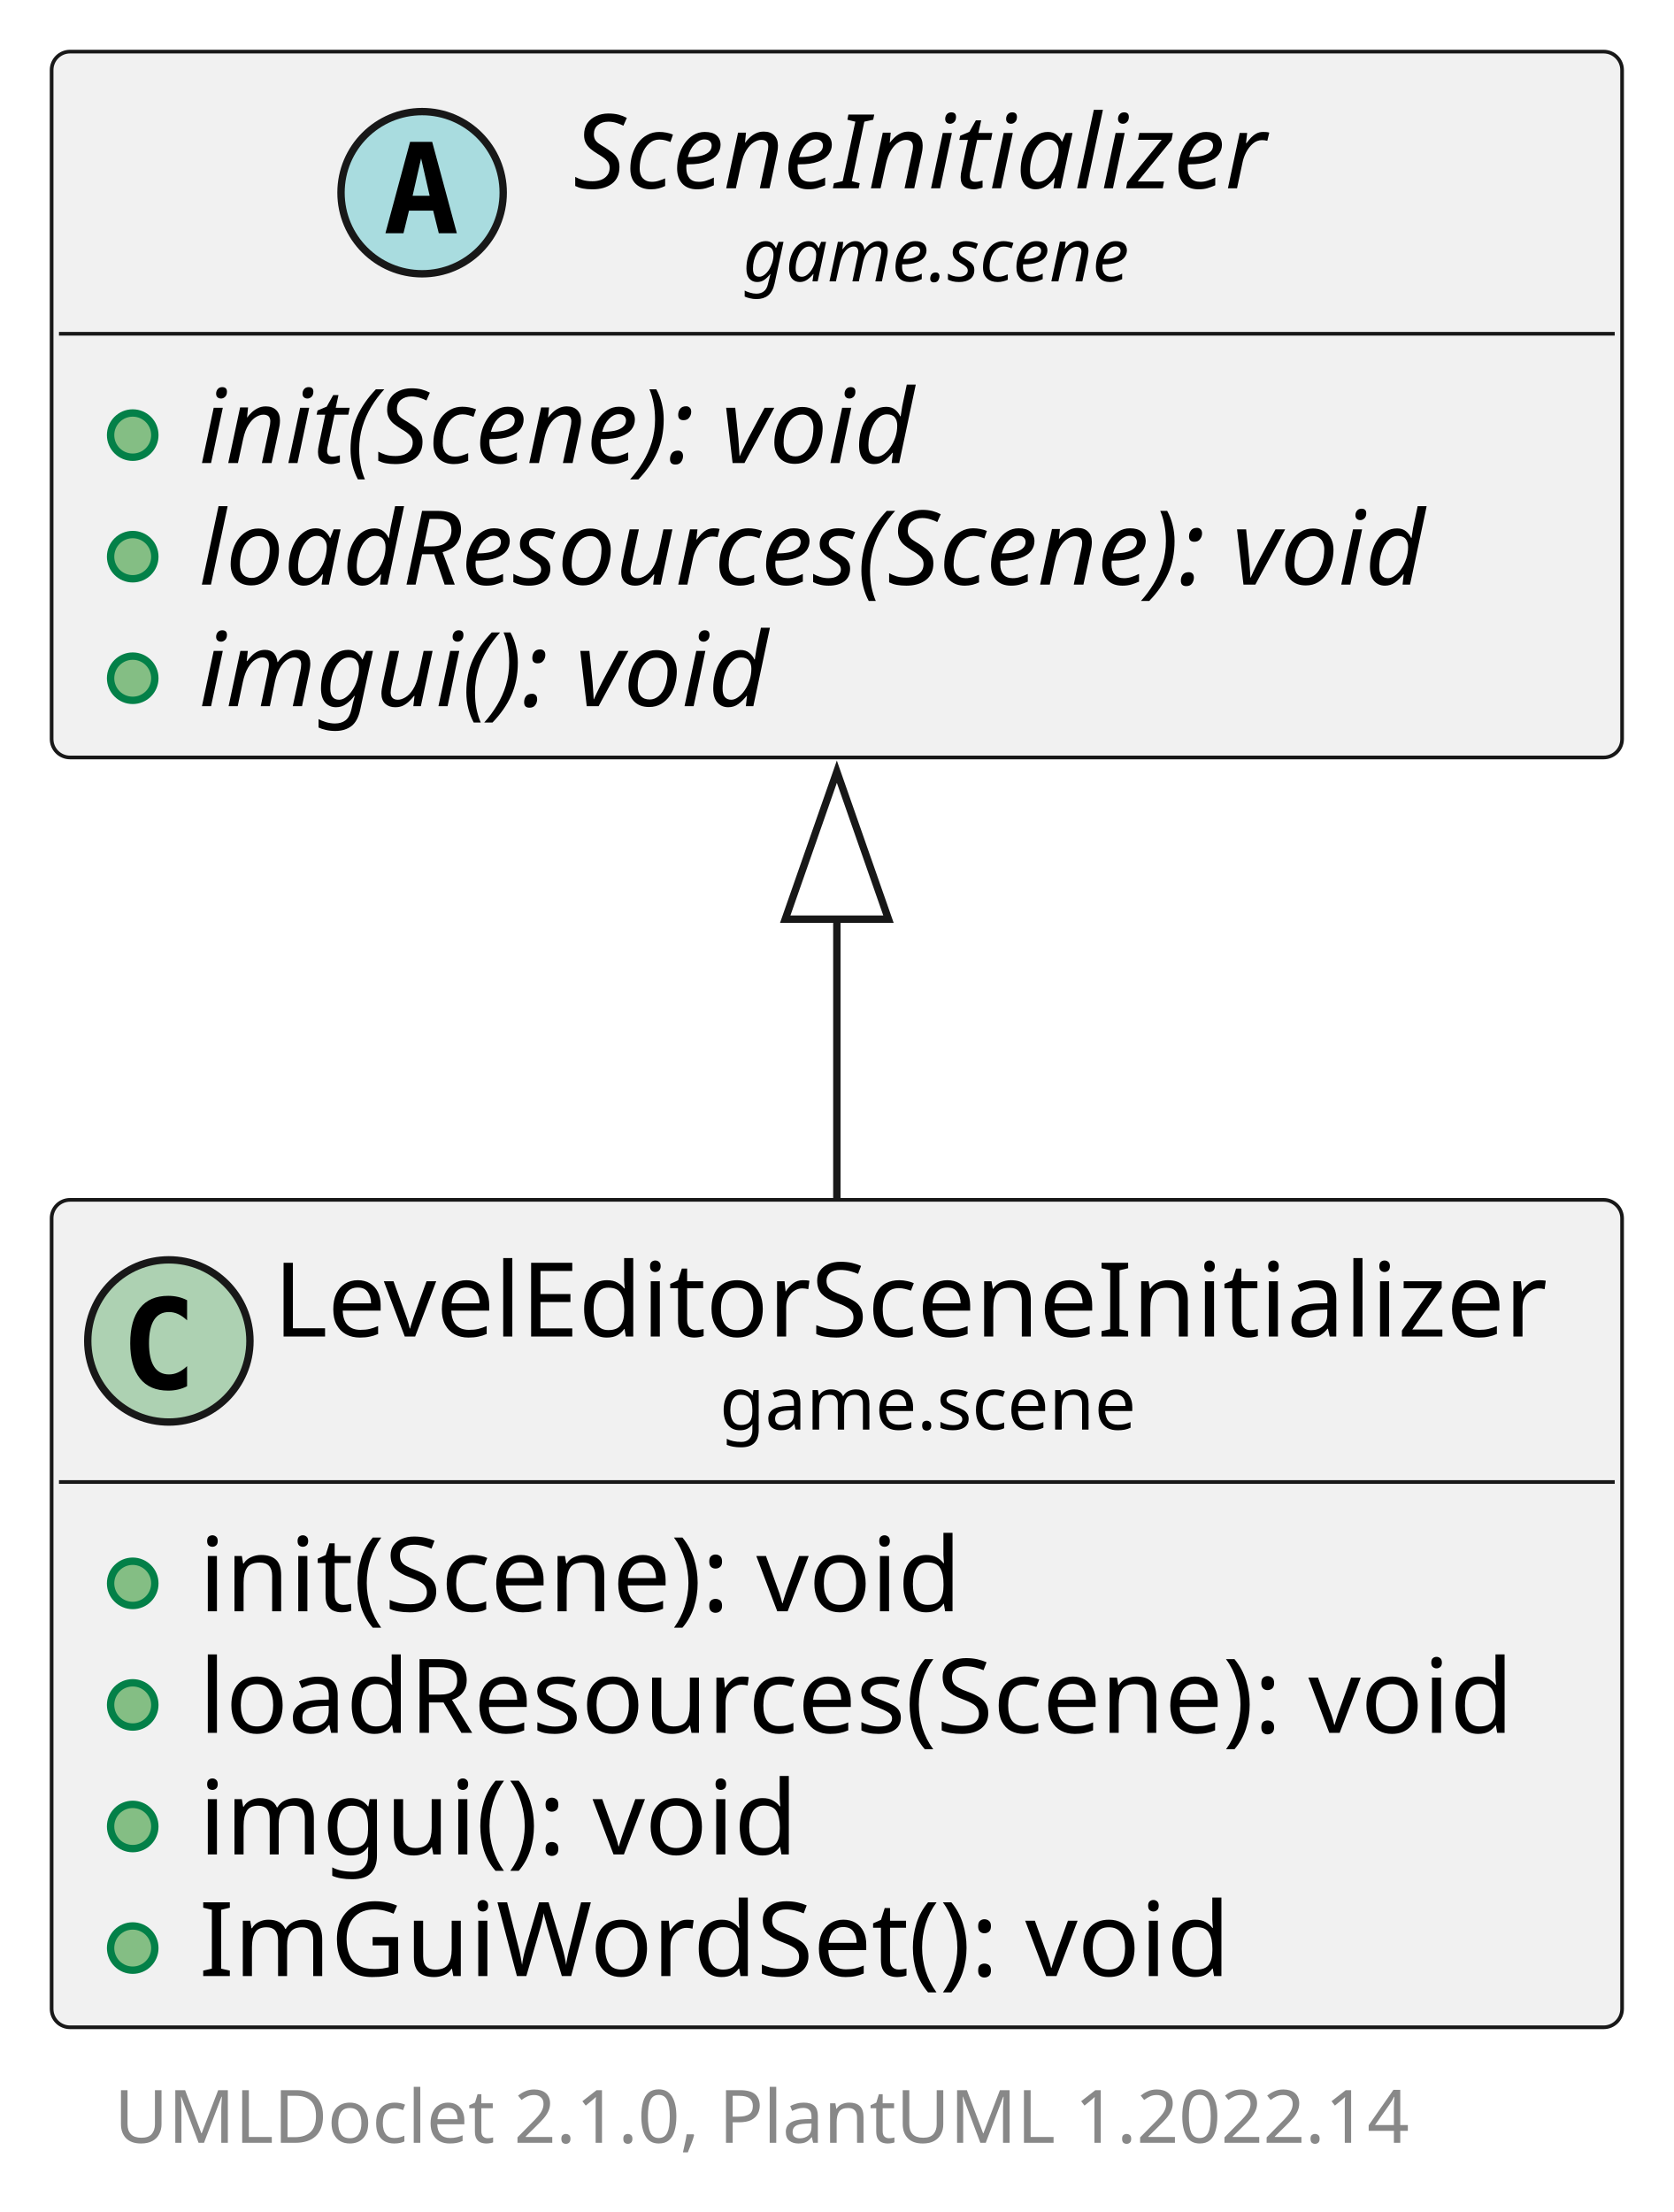
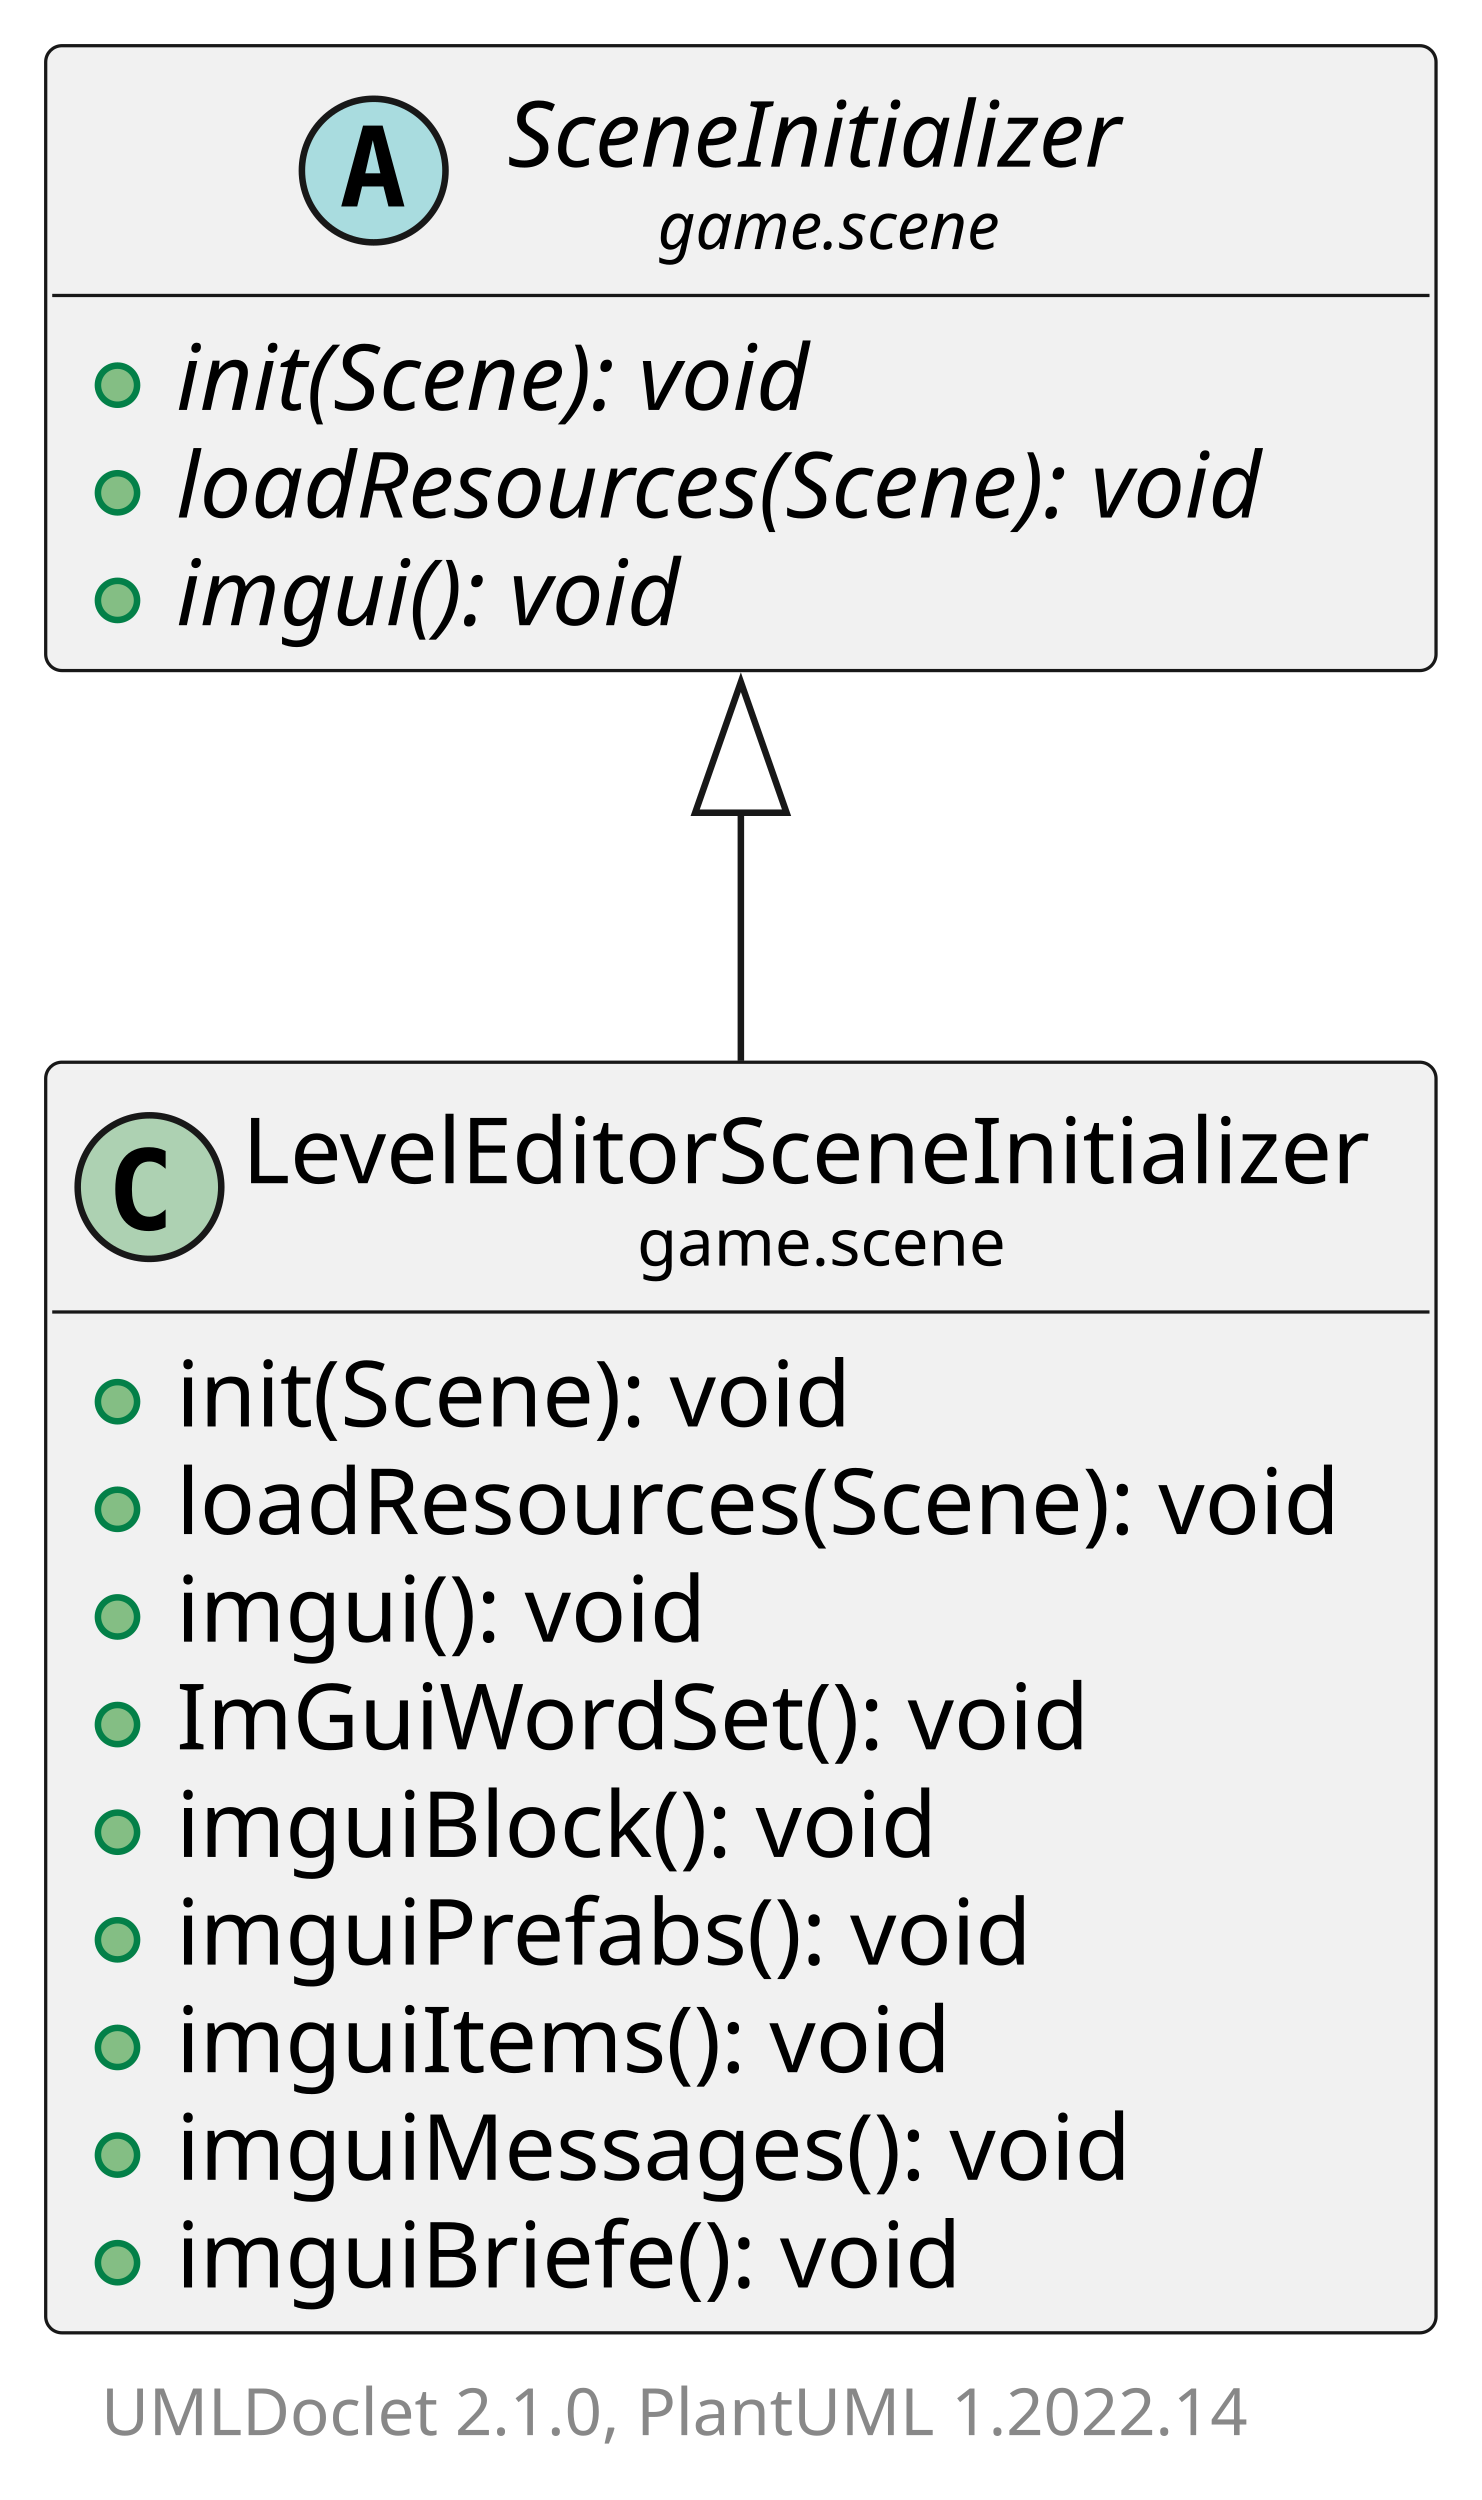
- <svg xmlns="http://www.w3.org/2000/svg" xmlns:xlink="http://www.w3.org/1999/xlink" contentStyleType="text/css" height="300px" preserveAspectRatio="none" style="width:227px;height:300px;background:#FFFFFF;" version="1.1" viewBox="0 0 227 300" width="227px" zoomAndPan="magnify">
+ <svg xmlns="http://www.w3.org/2000/svg" xmlns:xlink="http://www.w3.org/1999/xlink" contentStyleType="text/css" height="383px" preserveAspectRatio="none" style="width:227px;height:383px;background:#FFFFFF;" version="1.1" viewBox="0 0 227 383" width="227px" zoomAndPan="magnify">
  <defs />
  <g>
    <a href="LevelEditorSceneInitializer.html" target="_top" title="LevelEditorSceneInitializer.html" xlink:actuate="onRequest" xlink:href="LevelEditorSceneInitializer.html" xlink:show="new" xlink:title="LevelEditorSceneInitializer.html" xlink:type="simple">
      <g id="elem_game.scene.LevelEditorSceneInitializer">
-         <rect codeLine="5" fill="#F1F1F1" height="112.219" id="game.scene.LevelEditorSceneInitializer" rx="2.5" ry="2.5" style="stroke:#181818;stroke-width:0.5;" width="213" x="7" y="162.73" />
+         <rect codeLine="5" fill="#F1F1F1" height="194.66" id="game.scene.LevelEditorSceneInitializer" rx="2.5" ry="2.5" style="stroke:#181818;stroke-width:0.5;" width="213" x="7" y="162.73" />
        <ellipse cx="22.9" cy="181.863" fill="#ADD1B2" rx="11" ry="11" style="stroke:#181818;stroke-width:1.0;" />
        <path d="M25.373,188.006 Q24.792,188.305 24.153,188.454 Q23.514,188.603 22.808,188.603 Q20.301,188.603 18.982,186.952 Q17.662,185.3 17.662,182.179 Q17.662,179.049 18.982,177.398 Q20.301,175.746 22.808,175.746 Q23.514,175.746 24.161,175.895 Q24.809,176.044 25.373,176.343 L25.373,179.066 Q24.742,178.485 24.149,178.215 Q23.555,177.945 22.924,177.945 Q21.58,177.945 20.895,179.012 Q20.21,180.079 20.21,182.179 Q20.21,184.27 20.895,185.337 Q21.58,186.404 22.924,186.404 Q23.555,186.404 24.149,186.134 Q24.742,185.864 25.373,185.283 Z " fill="#000000" />
        <text fill="#000000" font-family="sans-serif" font-size="14" lengthAdjust="spacing" textLength="179" x="37.1" y="181.265">LevelEditorSceneInitializer</text>
        <text fill="#000000" font-family="sans-serif" font-size="10" lengthAdjust="spacing" textLength="58" x="97.6" y="193.886">game.scene</text>
        <line style="stroke:#181818;stroke-width:0.5;" x1="8" x2="219" y1="200.996" y2="200.996" />
        <ellipse cx="18" cy="214.74" fill="#84BE84" rx="3" ry="3" style="stroke:#038048;stroke-width:1.0;" />
        <text fill="#000000" font-family="sans-serif" font-size="14" lengthAdjust="spacing" textLength="109" x="27" y="218.531">init(Scene): void</text>
        <ellipse cx="18" cy="231.228" fill="#84BE84" rx="3" ry="3" style="stroke:#038048;stroke-width:1.0;" />
        <text fill="#000000" font-family="sans-serif" font-size="14" lengthAdjust="spacing" textLength="187" x="27" y="235.019">loadResources(Scene): void</text>
        <ellipse cx="18" cy="247.716" fill="#84BE84" rx="3" ry="3" style="stroke:#038048;stroke-width:1.0;" />
        <text fill="#000000" font-family="sans-serif" font-size="14" lengthAdjust="spacing" textLength="86" x="27" y="251.507">imgui(): void</text>
        <ellipse cx="18" cy="264.205" fill="#84BE84" rx="3" ry="3" style="stroke:#038048;stroke-width:1.0;" />
        <text fill="#000000" font-family="sans-serif" font-size="14" lengthAdjust="spacing" textLength="144" x="27" y="267.996">ImGuiWordSet(): void</text>
+         <ellipse cx="18" cy="280.693" fill="#84BE84" rx="3" ry="3" style="stroke:#038048;stroke-width:1.0;" />
+         <text fill="#000000" font-family="sans-serif" font-size="14" lengthAdjust="spacing" textLength="122" x="27" y="284.484">imguiBlock(): void</text>
+         <ellipse cx="18" cy="297.181" fill="#84BE84" rx="3" ry="3" style="stroke:#038048;stroke-width:1.0;" />
+         <text fill="#000000" font-family="sans-serif" font-size="14" lengthAdjust="spacing" textLength="137" x="27" y="300.972">imguiPrefabs(): void</text>
+         <ellipse cx="18" cy="313.67" fill="#84BE84" rx="3" ry="3" style="stroke:#038048;stroke-width:1.0;" />
+         <text fill="#000000" font-family="sans-serif" font-size="14" lengthAdjust="spacing" textLength="123" x="27" y="317.461">imguiItems(): void</text>
+         <ellipse cx="18" cy="330.158" fill="#84BE84" rx="3" ry="3" style="stroke:#038048;stroke-width:1.0;" />
+         <text fill="#000000" font-family="sans-serif" font-size="14" lengthAdjust="spacing" textLength="152" x="27" y="333.949">imguiMessages(): void</text>
+         <ellipse cx="18" cy="346.646" fill="#84BE84" rx="3" ry="3" style="stroke:#038048;stroke-width:1.0;" />
+         <text fill="#000000" font-family="sans-serif" font-size="14" lengthAdjust="spacing" textLength="125" x="27" y="350.437">imguiBriefe(): void</text>
      </g>
    </a>
    <a href="SceneInitializer.html" target="_top" title="SceneInitializer.html" xlink:actuate="onRequest" xlink:href="SceneInitializer.html" xlink:show="new" xlink:title="SceneInitializer.html" xlink:type="simple">
      <g id="elem_game.scene.SceneInitializer">
-         <rect codeLine="12" fill="#F1F1F1" height="95.731" id="game.scene.SceneInitializer" rx="2.5" ry="2.5" style="stroke:#181818;stroke-width:0.5;" width="213" x="7" y="7" />
+         <rect codeLine="17" fill="#F1F1F1" height="95.731" id="game.scene.SceneInitializer" rx="2.5" ry="2.5" style="stroke:#181818;stroke-width:0.5;" width="213" x="7" y="7" />
        <ellipse cx="57.25" cy="26.133" fill="#A9DCDF" rx="11" ry="11" style="stroke:#181818;stroke-width:1.0;" />
        <path d="M57.113,21.481 L55.959,26.553 L58.275,26.553 Z M55.619,19.24 L58.616,19.24 L61.961,31.633 L59.512,31.633 L58.748,28.57 L55.47,28.57 L54.723,31.633 L52.274,31.633 Z " fill="#000000" />
        <text fill="#000000" font-family="sans-serif" font-size="14" font-style="italic" lengthAdjust="spacing" textLength="104" x="77.75" y="25.535">SceneInitializer</text>
        <text fill="#000000" font-family="sans-serif" font-size="10" font-style="italic" lengthAdjust="spacing" textLength="58" x="100.75" y="38.156">game.scene</text>
        <line style="stroke:#181818;stroke-width:0.5;" x1="8" x2="219" y1="45.266" y2="45.266" />
        <ellipse cx="18" cy="59.01" fill="#84BE84" rx="3" ry="3" style="stroke:#038048;stroke-width:1.0;" />
        <text fill="#000000" font-family="sans-serif" font-size="14" font-style="italic" lengthAdjust="spacing" textLength="109" x="27" y="62.801">init(Scene): void</text>
        <ellipse cx="18" cy="75.498" fill="#84BE84" rx="3" ry="3" style="stroke:#038048;stroke-width:1.0;" />
        <text fill="#000000" font-family="sans-serif" font-size="14" font-style="italic" lengthAdjust="spacing" textLength="187" x="27" y="79.289">loadResources(Scene): void</text>
        <ellipse cx="18" cy="91.986" fill="#84BE84" rx="3" ry="3" style="stroke:#038048;stroke-width:1.0;" />
        <text fill="#000000" font-family="sans-serif" font-size="14" font-style="italic" lengthAdjust="spacing" textLength="86" x="27" y="95.777">imgui(): void</text>
      </g>
    </a>
    <g id="link_game.scene.SceneInitializer_game.scene.LevelEditorSceneInitializer">
-       <path codeLine="18" d="M113.5,124.54 C113.5,137.2 113.5,150.28 113.5,162.49 " fill="none" id="game.scene.SceneInitializer-backto-game.scene.LevelEditorSceneInitializer" style="stroke:#181818;stroke-width:1.0;" />
-       <polygon fill="none" points="106.5,124.66,113.5,104.66,120.5,124.66,106.5,124.66" style="stroke:#181818;stroke-width:1.0;" />
+       <path codeLine="23" d="M113.5,124.2 C113.5,136.52 113.5,149.57 113.5,162.52 " fill="none" id="game.scene.SceneInitializer-backto-game.scene.LevelEditorSceneInitializer" style="stroke:#181818;stroke-width:1.0;" />
+       <polygon fill="none" points="106.5,124.51,113.5,104.51,120.5,124.51,106.5,124.51" style="stroke:#181818;stroke-width:1.0;" />
    </g>
-     <text fill="#888888" font-family="sans-serif" font-size="10" lengthAdjust="spacing" textLength="182" x="15.5" y="290.617">UMLDoclet 2.1.0, PlantUML 1.2022.14</text>
+     <text fill="#888888" font-family="sans-serif" font-size="10" lengthAdjust="spacing" textLength="182" x="15.5" y="373.058">UMLDoclet 2.1.0, PlantUML 1.2022.14</text>
  </g>
</svg>
